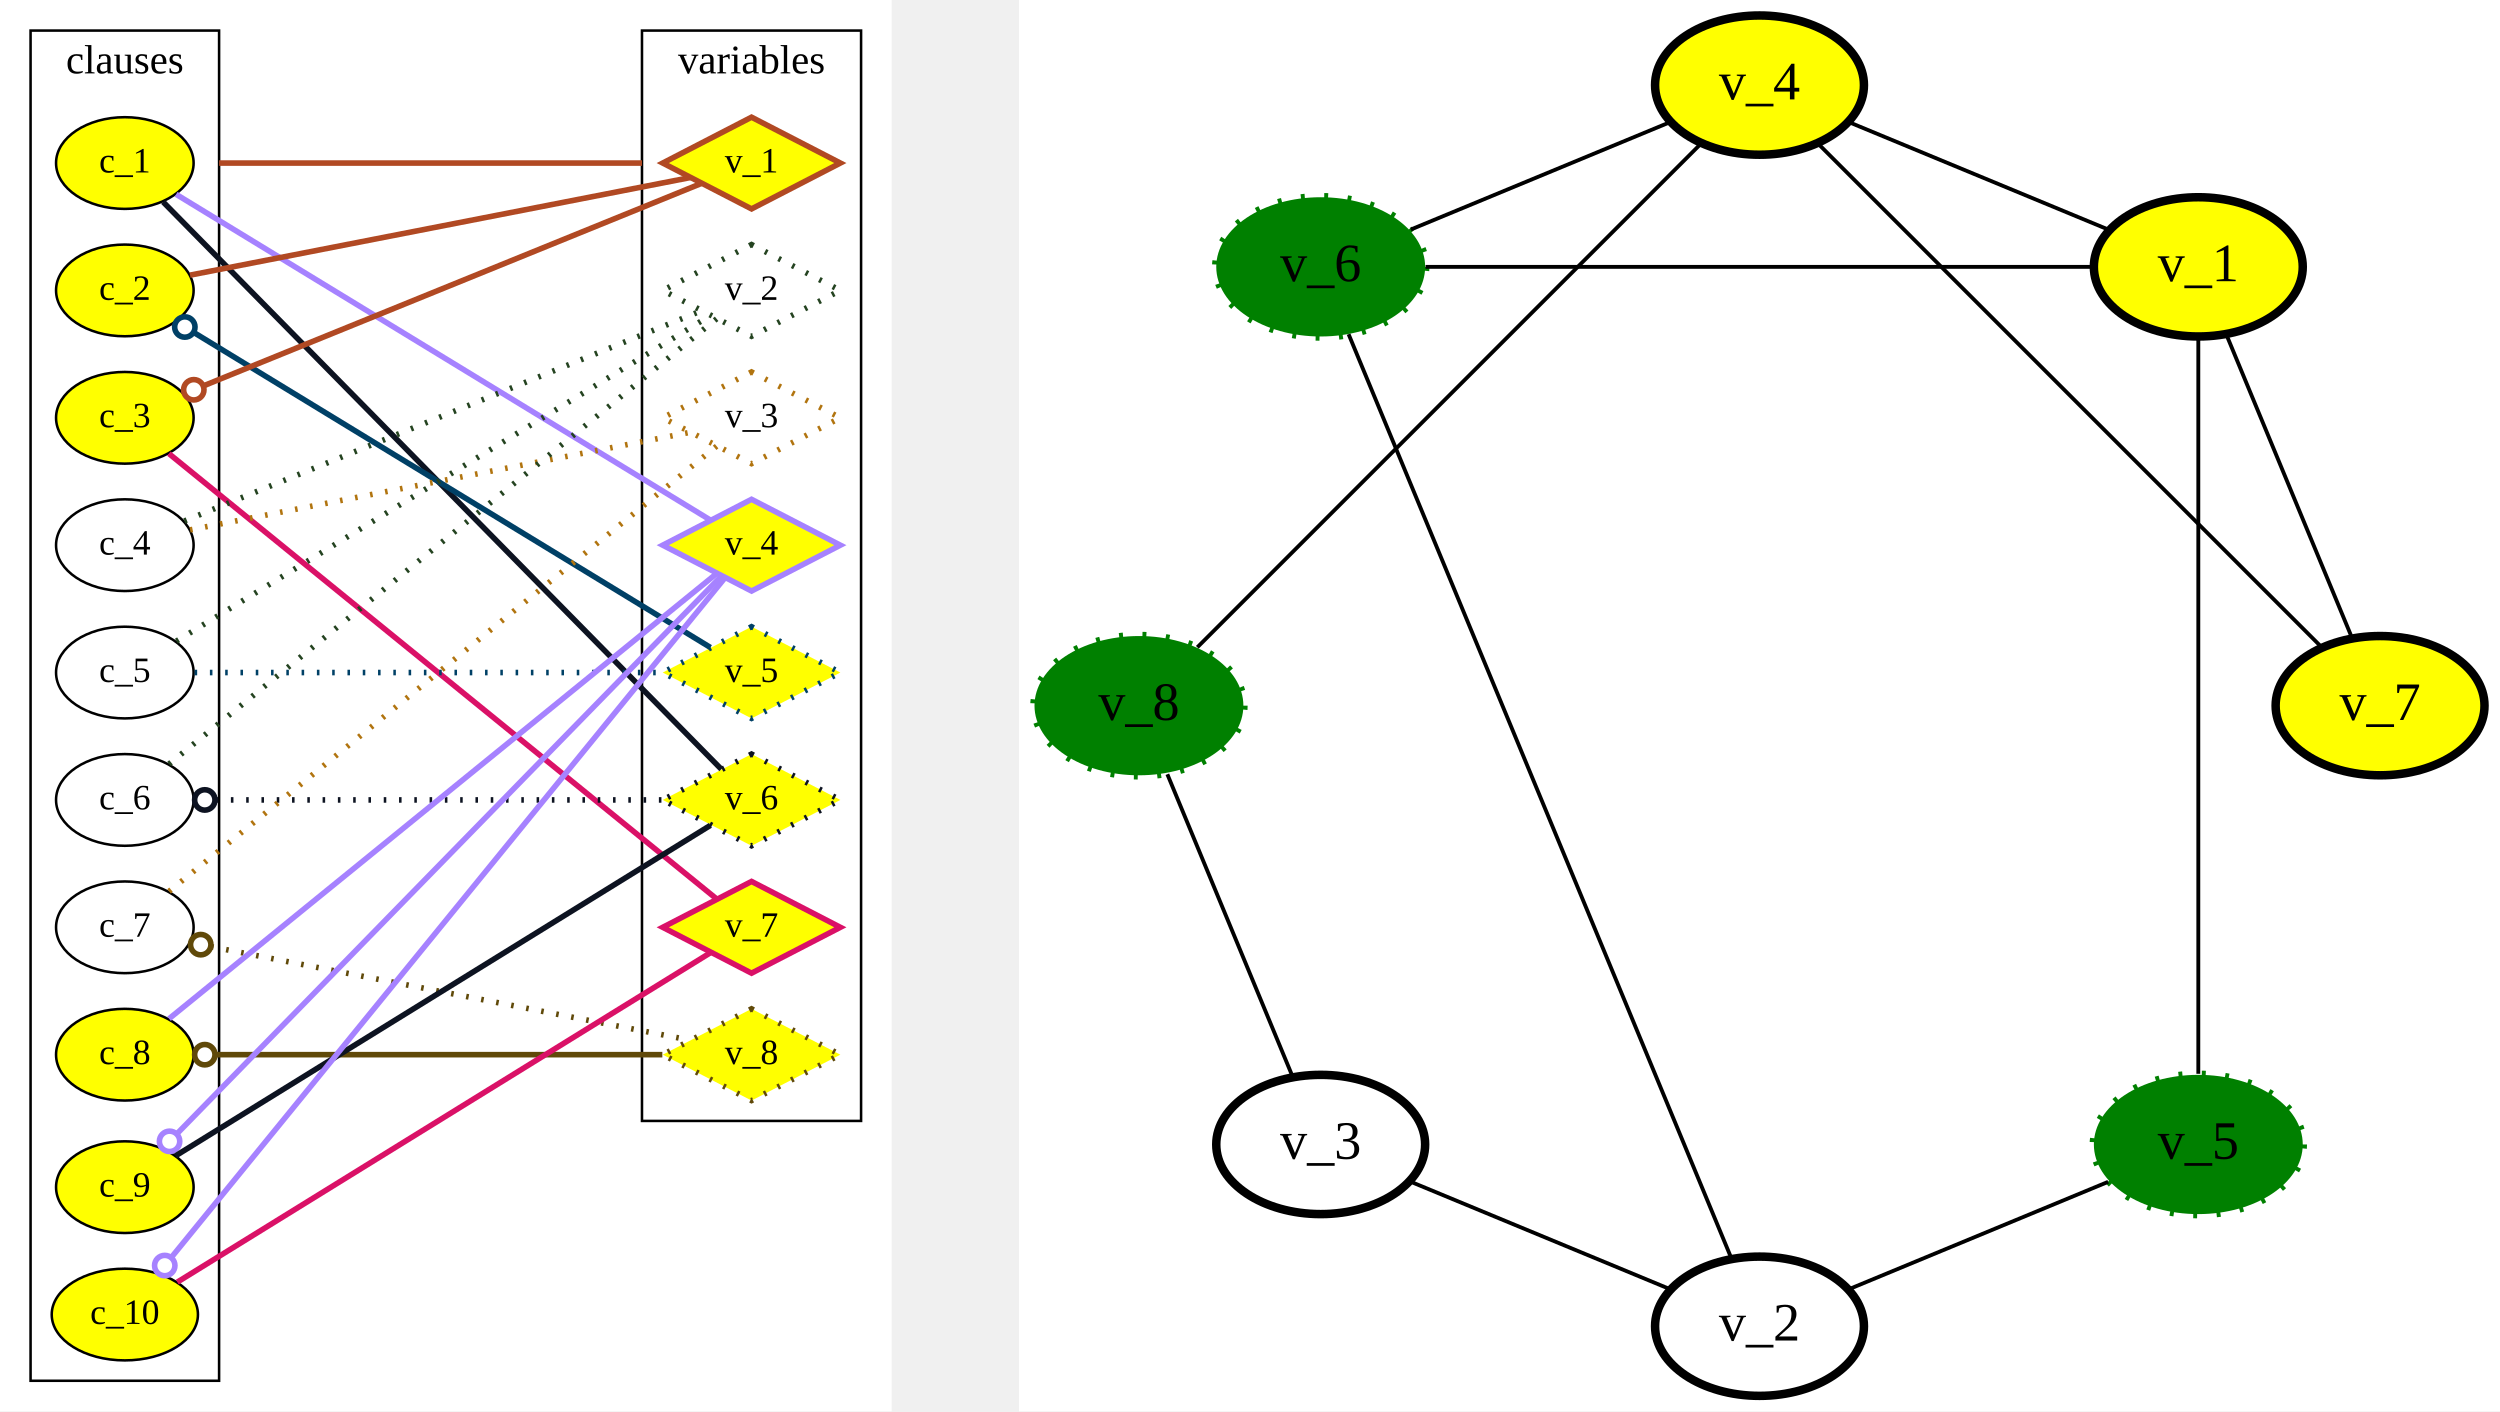
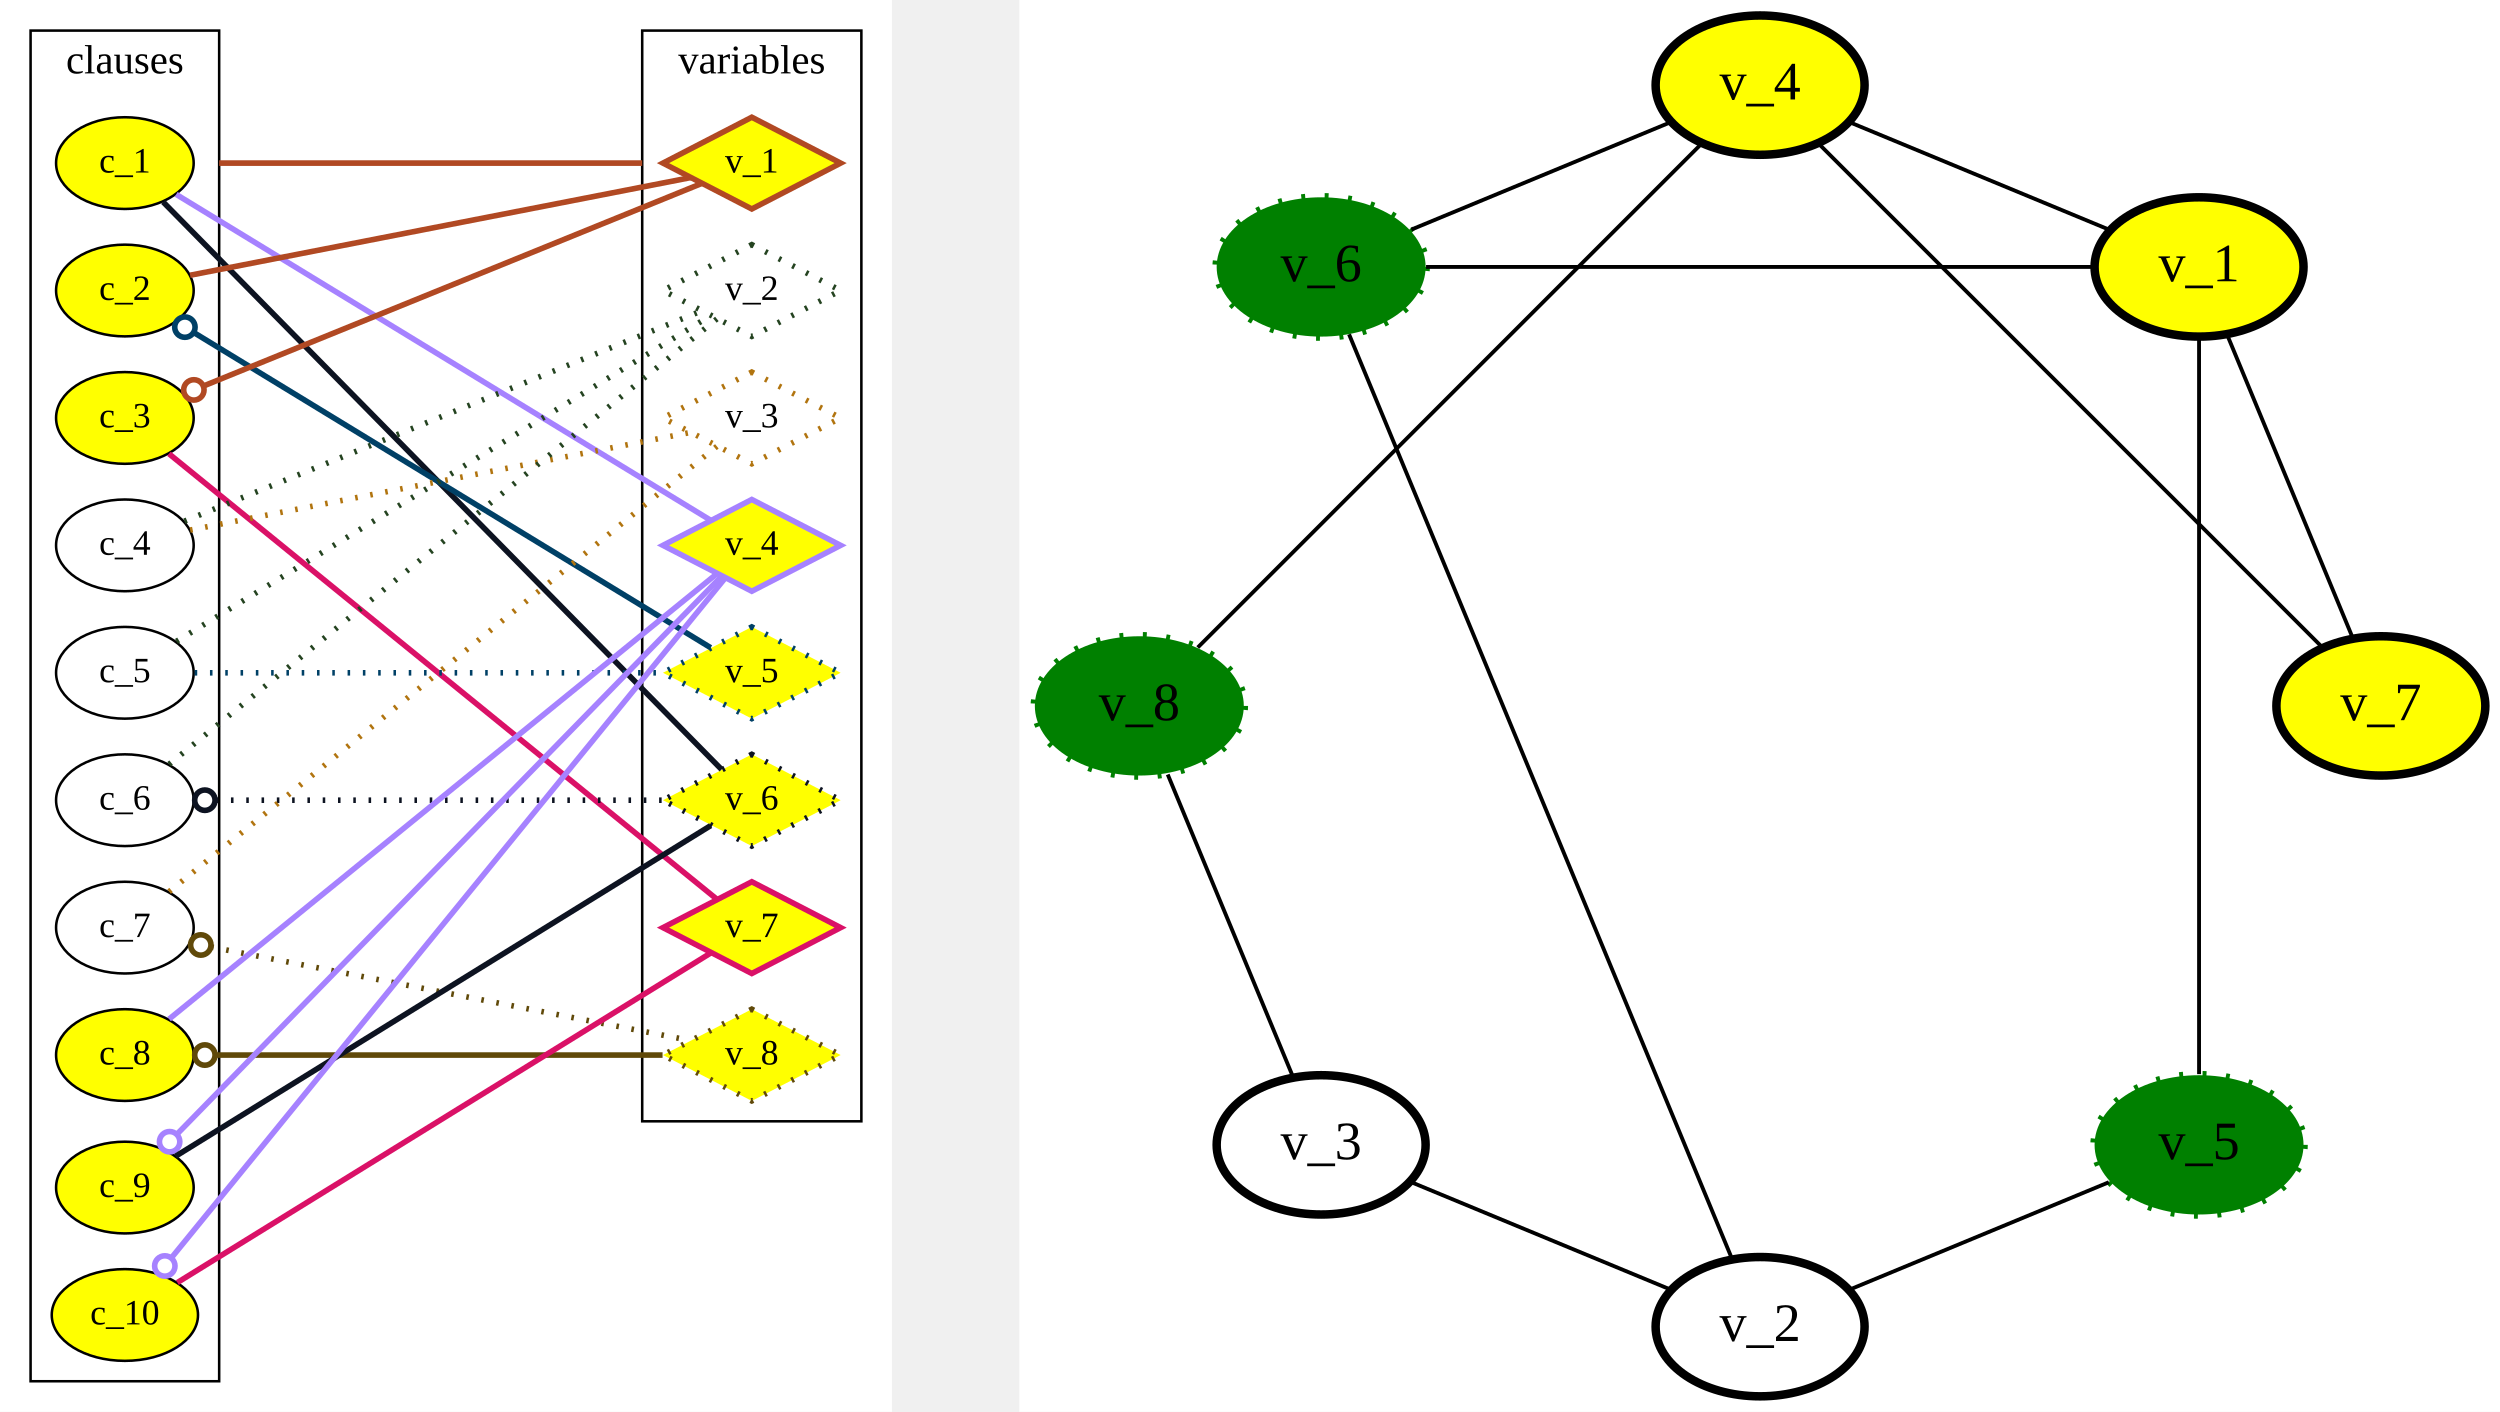
- <svg xmlns="http://www.w3.org/2000/svg" width="981.331pt" height="554.0pt" viewBox="0.0 0.0 981.331 554.0" preserveAspectRatio="xMinYMin">
+ <svg xmlns="http://www.w3.org/2000/svg" width="981pt" height="554pt" viewBox="0.0 0.0 981 554" preserveAspectRatio="xMinYMin">
  <g id="graph0" class="graph" transform="scale(1 1) rotate(0) translate(4 550)">
    <polygon fill="white" stroke="transparent" points="-4,4 -4,-550 346,-550 346,4 -4,4" />
    <g id="clust1" class="cluster">
      <polygon fill="none" stroke="black" points="8,-8 8,-538 82,-538 82,-8 8,-8" />
      <text text-anchor="middle" x="45" y="-521.2" font-family="Times New Roman,serif" font-size="16.00">clauses</text>
    </g>
    <g id="clust2" class="cluster">
      <polygon fill="none" stroke="black" points="248,-110 248,-538 334,-538 334,-110 248,-110" />
      <text text-anchor="middle" x="291" y="-521.2" font-family="Times New Roman,serif" font-size="16.00">variables</text>
    </g>
    <g id="node1" class="node">
      <ellipse fill="yellow" stroke="black" cx="45" cy="-486" rx="27" ry="18" />
      <text text-anchor="middle" x="45" y="-482.3" font-family="Times New Roman,serif" font-size="14.00">c_1</text>
    </g>
    <g id="node2" class="node">
      <ellipse fill="yellow" stroke="black" cx="45" cy="-436" rx="27" ry="18" />
      <text text-anchor="middle" x="45" y="-432.3" font-family="Times New Roman,serif" font-size="14.00">c_2</text>
    </g>
    <g id="node11" class="node">
      <polygon fill="yellow" stroke="#b14923" stroke-width="2.2" points="291,-504 256.14,-486 291,-468 325.86,-486 291,-504" />
      <text text-anchor="middle" x="291" y="-482.3" font-family="Times New Roman,serif" font-size="14.00">v_1</text>
    </g>
    <g id="edge17" class="edge">
      <path fill="none" stroke="#b14923" stroke-width="2.2" d="M82,-486C137.33,-486 192.67,-486 248,-486" />
    </g>
    <g id="node14" class="node">
      <polygon fill="yellow" stroke="#a682ff" stroke-width="2.2" points="291,-354 256.14,-336 291,-318 325.86,-336 291,-354" />
      <text text-anchor="middle" x="291" y="-332.3" font-family="Times New Roman,serif" font-size="14.00">v_4</text>
    </g>
    <g id="edge18" class="edge">
      <path fill="none" stroke="#a682ff" stroke-width="2.2" d="M65.13,-473.72C112.75,-444.69 231.57,-372.24 274.88,-345.83" />
    </g>
    <g id="node16" class="node">
      <polygon fill="yellow" stroke="#0d1321" stroke-width="2.2" stroke-dasharray="1,5" points="291,-254 256.14,-236 291,-218 325.86,-236 291,-254" />
      <text text-anchor="middle" x="291" y="-232.3" font-family="Times New Roman,serif" font-size="14.00">v_6</text>
    </g>
    <g id="edge19" class="edge">
      <path fill="none" stroke="#0d1321" stroke-width="2.2" d="M60.02,-470.74C105.08,-424.94 238.54,-289.31 279.15,-248.05" />
    </g>
    <g id="node3" class="node">
      <ellipse fill="yellow" stroke="black" cx="45" cy="-386" rx="27" ry="18" />
      <text text-anchor="middle" x="45" y="-382.3" font-family="Times New Roman,serif" font-size="14.00">c_3</text>
    </g>
    <g id="edge20" class="edge">
      <path fill="none" stroke="#b14923" stroke-width="2.2" d="M70.6,-442C118.37,-451.32 220.42,-471.23 266.96,-480.31" />
    </g>
    <g id="node15" class="node">
      <polygon fill="yellow" stroke="#004066" stroke-width="2.2" stroke-dasharray="1,5" points="291,-304 256.14,-286 291,-268 325.86,-286 291,-304" />
      <text text-anchor="middle" x="291" y="-282.3" font-family="Times New Roman,serif" font-size="14.00">v_5</text>
    </g>
    <g id="edge21" class="edge">
      <path fill="none" stroke="#004066" stroke-width="2.2" d="M71.97,-419.56C123.27,-388.27 233.51,-321.05 274.88,-295.83" />
      <ellipse fill="none" stroke="#004066" stroke-width="2.2" cx="68.55" cy="-421.64" rx="4" ry="4" />
    </g>
    <g id="node4" class="node">
      <ellipse fill="white" stroke="black" cx="45" cy="-336" rx="27" ry="18" />
      <text text-anchor="middle" x="45" y="-332.3" font-family="Times New Roman,serif" font-size="14.00">c_4</text>
    </g>
    <g id="edge22" class="edge">
      <path fill="none" stroke="#b14923" stroke-width="2.2" d="M75.85,-398.54C127.14,-419.39 228.56,-460.62 271.28,-477.99" />
      <ellipse fill="none" stroke="#b14923" stroke-width="2.2" cx="72.07" cy="-397" rx="4" ry="4" />
    </g>
    <g id="node17" class="node">
      <polygon fill="yellow" stroke="#da1167" stroke-width="2.2" points="291,-204 256.14,-186 291,-168 325.86,-186 291,-204" />
      <text text-anchor="middle" x="291" y="-182.3" font-family="Times New Roman,serif" font-size="14.00">v_7</text>
    </g>
    <g id="edge23" class="edge">
      <path fill="none" stroke="#da1167" stroke-width="2.2" d="M62.3,-371.94C108.78,-334.15 235.68,-230.98 277.46,-197.01" />
    </g>
    <g id="node5" class="node">
      <ellipse fill="white" stroke="black" cx="45" cy="-286" rx="27" ry="18" />
      <text text-anchor="middle" x="45" y="-282.3" font-family="Times New Roman,serif" font-size="14.00">c_5</text>
    </g>
    <g id="node12" class="node">
      <polygon fill="none" stroke="#244320" stroke-width="2.2" stroke-dasharray="1,5" points="291,-454 256.14,-436 291,-418 325.86,-436 291,-454" />
      <text text-anchor="middle" x="291" y="-432.3" font-family="Times New Roman,serif" font-size="14.00">v_2</text>
    </g>
    <g id="edge24" class="edge">
      <path fill="none" stroke="#244320" stroke-width="2.2" stroke-dasharray="1,5" d="M68.36,-345.5C116.58,-365.1 226.36,-409.72 271.28,-427.99" />
    </g>
    <g id="node13" class="node">
      <polygon fill="none" stroke="#b1740f" stroke-width="2.2" stroke-dasharray="1,5" points="291,-404 256.14,-386 291,-368 325.86,-386 291,-404" />
      <text text-anchor="middle" x="291" y="-382.3" font-family="Times New Roman,serif" font-size="14.00">v_3</text>
    </g>
    <g id="edge25" class="edge">
      <path fill="none" stroke="#b1740f" stroke-width="2.2" stroke-dasharray="1,5" d="M70.6,-342C118.37,-351.32 220.42,-371.23 266.96,-380.31" />
    </g>
    <g id="node6" class="node">
      <ellipse fill="white" stroke="black" cx="45" cy="-236" rx="27" ry="18" />
      <text text-anchor="middle" x="45" y="-232.3" font-family="Times New Roman,serif" font-size="14.00">c_6</text>
    </g>
    <g id="edge26" class="edge">
      <path fill="none" stroke="#244320" stroke-width="2.2" stroke-dasharray="1,5" d="M65.25,-298.35C112.94,-327.43 231.57,-399.76 274.86,-426.16" />
    </g>
    <g id="edge27" class="edge">
      <path fill="none" stroke="#004066" stroke-width="2.2" stroke-dasharray="1,5" d="M72.39,-286C133.59,-286 194.79,-286 255.99,-286" />
    </g>
    <g id="node7" class="node">
      <ellipse fill="white" stroke="black" cx="45" cy="-186" rx="27" ry="18" />
      <text text-anchor="middle" x="45" y="-182.3" font-family="Times New Roman,serif" font-size="14.00">c_7</text>
    </g>
    <g id="edge28" class="edge">
      <path fill="none" stroke="#244320" stroke-width="2.2" stroke-dasharray="1,5" d="M62.36,-250.12C108.89,-287.94 235.62,-390.98 277.42,-424.96" />
    </g>
    <g id="edge29" class="edge">
      <path fill="none" stroke="#0d1321" stroke-width="2.2" stroke-dasharray="1,5" d="M80.63,-236C139.09,-236 197.54,-236 255.99,-236" />
      <ellipse fill="none" stroke="#0d1321" stroke-width="2.2" cx="76.39" cy="-236" rx="4" ry="4" />
    </g>
    <g id="node8" class="node">
      <ellipse fill="yellow" stroke="black" cx="45" cy="-136" rx="27" ry="18" />
      <text text-anchor="middle" x="45" y="-132.3" font-family="Times New Roman,serif" font-size="14.00">c_8</text>
    </g>
    <g id="edge30" class="edge">
      <path fill="none" stroke="#b1740f" stroke-width="2.2" stroke-dasharray="1,5" d="M62.36,-200.12C108.89,-237.94 235.62,-340.98 277.42,-374.96" />
    </g>
    <g id="node18" class="node">
      <polygon fill="yellow" stroke="#604909" stroke-width="2.2" stroke-dasharray="1,5" points="291,-154 256.14,-136 291,-118 325.86,-136 291,-154" />
      <text text-anchor="middle" x="291" y="-132.3" font-family="Times New Roman,serif" font-size="14.00">v_8</text>
    </g>
    <g id="edge31" class="edge">
      <path fill="none" stroke="#604909" stroke-width="2.2" stroke-dasharray="1,5" d="M78.87,-178.39C129.3,-168.55 222.92,-150.28 266.94,-141.69" />
      <ellipse fill="none" stroke="#604909" stroke-width="2.2" cx="74.79" cy="-179.19" rx="4" ry="4" />
    </g>
    <g id="node9" class="node">
      <ellipse fill="yellow" stroke="black" cx="45" cy="-84" rx="27" ry="18" />
      <text text-anchor="middle" x="45" y="-80.3" font-family="Times New Roman,serif" font-size="14.00">c_9</text>
    </g>
    <g id="edge32" class="edge">
      <path fill="none" stroke="#a682ff" stroke-width="2.2" d="M62.36,-150.12C108.89,-187.94 235.62,-290.98 277.42,-324.96" />
    </g>
    <g id="edge33" class="edge">
      <path fill="none" stroke="#604909" stroke-width="2.2" d="M80.63,-136C139.09,-136 197.54,-136 255.99,-136" />
      <ellipse fill="none" stroke="#604909" stroke-width="2.2" cx="76.39" cy="-136" rx="4" ry="4" />
    </g>
    <g id="node10" class="node">
      <ellipse fill="yellow" stroke="black" cx="45" cy="-34" rx="28.7" ry="18" />
      <text text-anchor="middle" x="45" y="-30.3" font-family="Times New Roman,serif" font-size="14.00">c_10</text>
    </g>
    <g id="edge34" class="edge">
      <path fill="none" stroke="#a682ff" stroke-width="2.2" d="M65.41,-104.91C114.89,-155.6 240.03,-283.79 279.13,-323.85" />
      <ellipse fill="none" stroke="#a682ff" stroke-width="2.2" cx="62.56" cy="-101.99" rx="4" ry="4" />
    </g>
    <g id="edge35" class="edge">
      <path fill="none" stroke="#0d1321" stroke-width="2.2" d="M64.9,-96.29C112.35,-125.62 231.46,-199.21 274.86,-226.03" />
    </g>
    <g id="edge36" class="edge">
      <path fill="none" stroke="#a682ff" stroke-width="2.2" d="M63.37,-56.56C111.9,-116.13 242.35,-276.28 280.43,-323.02" />
      <ellipse fill="none" stroke="#a682ff" stroke-width="2.2" cx="60.67" cy="-53.23" rx="4" ry="4" />
    </g>
    <g id="edge37" class="edge">
      <path fill="none" stroke="#da1167" stroke-width="2.2" d="M65.6,-46.73C113.53,-76.34 231.68,-149.34 274.86,-176.03" />
    </g>
  </g>
  <g id="graph0" class="graph" transform="translate(400.0 0) scale(1.518391) scale(1 1) rotate(0) translate(4 360.856)">
    <polygon fill="white" stroke="none" points="-4,4 -4,-360.856 378.856,-360.856 378.856,4 -4,4" />
    <g id="node1" class="node">
      <ellipse fill="yellow" stroke="black" stroke-width="2.2" cx="300.868" cy="-291.868" rx="27" ry="18" />
      <text text-anchor="middle" x="300.868" y="-288.168" font-family="Times New Roman,serif" font-size="14.00">v_1</text>
    </g>
    <g id="node2" class="node">
      <ellipse fill="yellow" stroke="black" stroke-width="2.2" cx="187.428" cy="-338.856" rx="27" ry="18" />
      <text text-anchor="middle" x="187.428" y="-335.156" font-family="Times New Roman,serif" font-size="14.00">v_4</text>
    </g>
    <g id="edge1" class="edge">
      <path fill="none" stroke="black" d="M277.912,-301.377C258.36,-309.475 230.393,-321.06 210.74,-329.2" />
    </g>
    <g id="node3" class="node">
      <ellipse fill="green" stroke="green" stroke-width="2.2" stroke-dasharray="1,5" cx="73.988" cy="-291.868" rx="27" ry="18" />
      <text text-anchor="middle" x="73.988" y="-288.168" font-family="Times New Roman,serif" font-size="14.00">v_6</text>
    </g>
    <g id="edge2" class="edge">
      <path fill="none" stroke="black" d="M273.501,-291.868C229.776,-291.868 144.662,-291.868 101.099,-291.868" />
    </g>
    <g id="node4" class="node">
      <ellipse fill="green" stroke="green" stroke-width="2.2" stroke-dasharray="1,5" cx="300.868" cy="-64.988" rx="27" ry="18" />
      <text text-anchor="middle" x="300.868" y="-61.288" font-family="Times New Roman,serif" font-size="14.00">v_5</text>
    </g>
    <g id="edge4" class="edge">
      <path fill="none" stroke="black" d="M300.868,-273.685C300.868,-231.204 300.868,-125.825 300.868,-83.258" />
    </g>
    <g id="node5" class="node">
      <ellipse fill="yellow" stroke="black" stroke-width="2.2" cx="347.856" cy="-178.428" rx="27" ry="18" />
      <text text-anchor="middle" x="347.856" y="-174.728" font-family="Times New Roman,serif" font-size="14.00">v_7</text>
    </g>
    <g id="edge5" class="edge">
      <path fill="none" stroke="black" d="M308.21,-274.143C317.037,-252.832 331.762,-217.285 340.566,-196.029" />
    </g>
    <g id="edge3" class="edge">
      <path fill="none" stroke="black" d="M164.472,-329.348C144.92,-321.249 116.953,-309.664 97.3,-301.524" />
    </g>
    <g id="edge11" class="edge">
      <path fill="none" stroke="black" d="M202.521,-323.764C233.097,-293.187 302.047,-224.238 332.687,-193.598" />
    </g>
    <g id="node6" class="node">
      <ellipse fill="none" stroke="black" stroke-width="2.2" cx="187.428" cy="-18" rx="27" ry="18" />
      <text text-anchor="middle" x="187.428" y="-14.3" font-family="Times New Roman,serif" font-size="14.00">v_2</text>
    </g>
    <g id="edge8" class="edge">
      <path fill="none" stroke="black" d="M180.159,-35.548C159.67,-85.014 101.612,-225.179 81.197,-274.466" />
    </g>
    <g id="edge7" class="edge">
      <path fill="none" stroke="black" d="M210.384,-27.509C229.936,-35.607 257.904,-47.192 277.557,-55.332" />
    </g>
    <g id="node7" class="node">
      <ellipse fill="none" stroke="black" stroke-width="2.2" cx="73.988" cy="-64.988" rx="27" ry="18" />
      <text text-anchor="middle" x="73.988" y="-61.288" font-family="Times New Roman,serif" font-size="14.00">v_3</text>
    </g>
    <g id="edge6" class="edge">
      <path fill="none" stroke="black" d="M164.472,-27.509C144.92,-35.607 116.953,-47.192 97.3,-55.332" />
    </g>
    <g id="node8" class="node">
      <ellipse fill="green" stroke="green" stroke-width="2.2" stroke-dasharray="1,5" cx="27" cy="-178.428" rx="27" ry="18" />
      <text text-anchor="middle" x="27" y="-174.728" font-family="Times New Roman,serif" font-size="14.00">v_8</text>
    </g>
    <g id="edge10" class="edge">
      <path fill="none" stroke="black" d="M42.093,-193.521C72.669,-224.097 141.618,-293.047 172.259,-323.687" />
    </g>
    <g id="edge9" class="edge">
      <path fill="none" stroke="black" d="M34.342,-160.703C43.169,-139.392 57.894,-103.845 66.698,-82.589" />
    </g>
  </g>
</svg>
